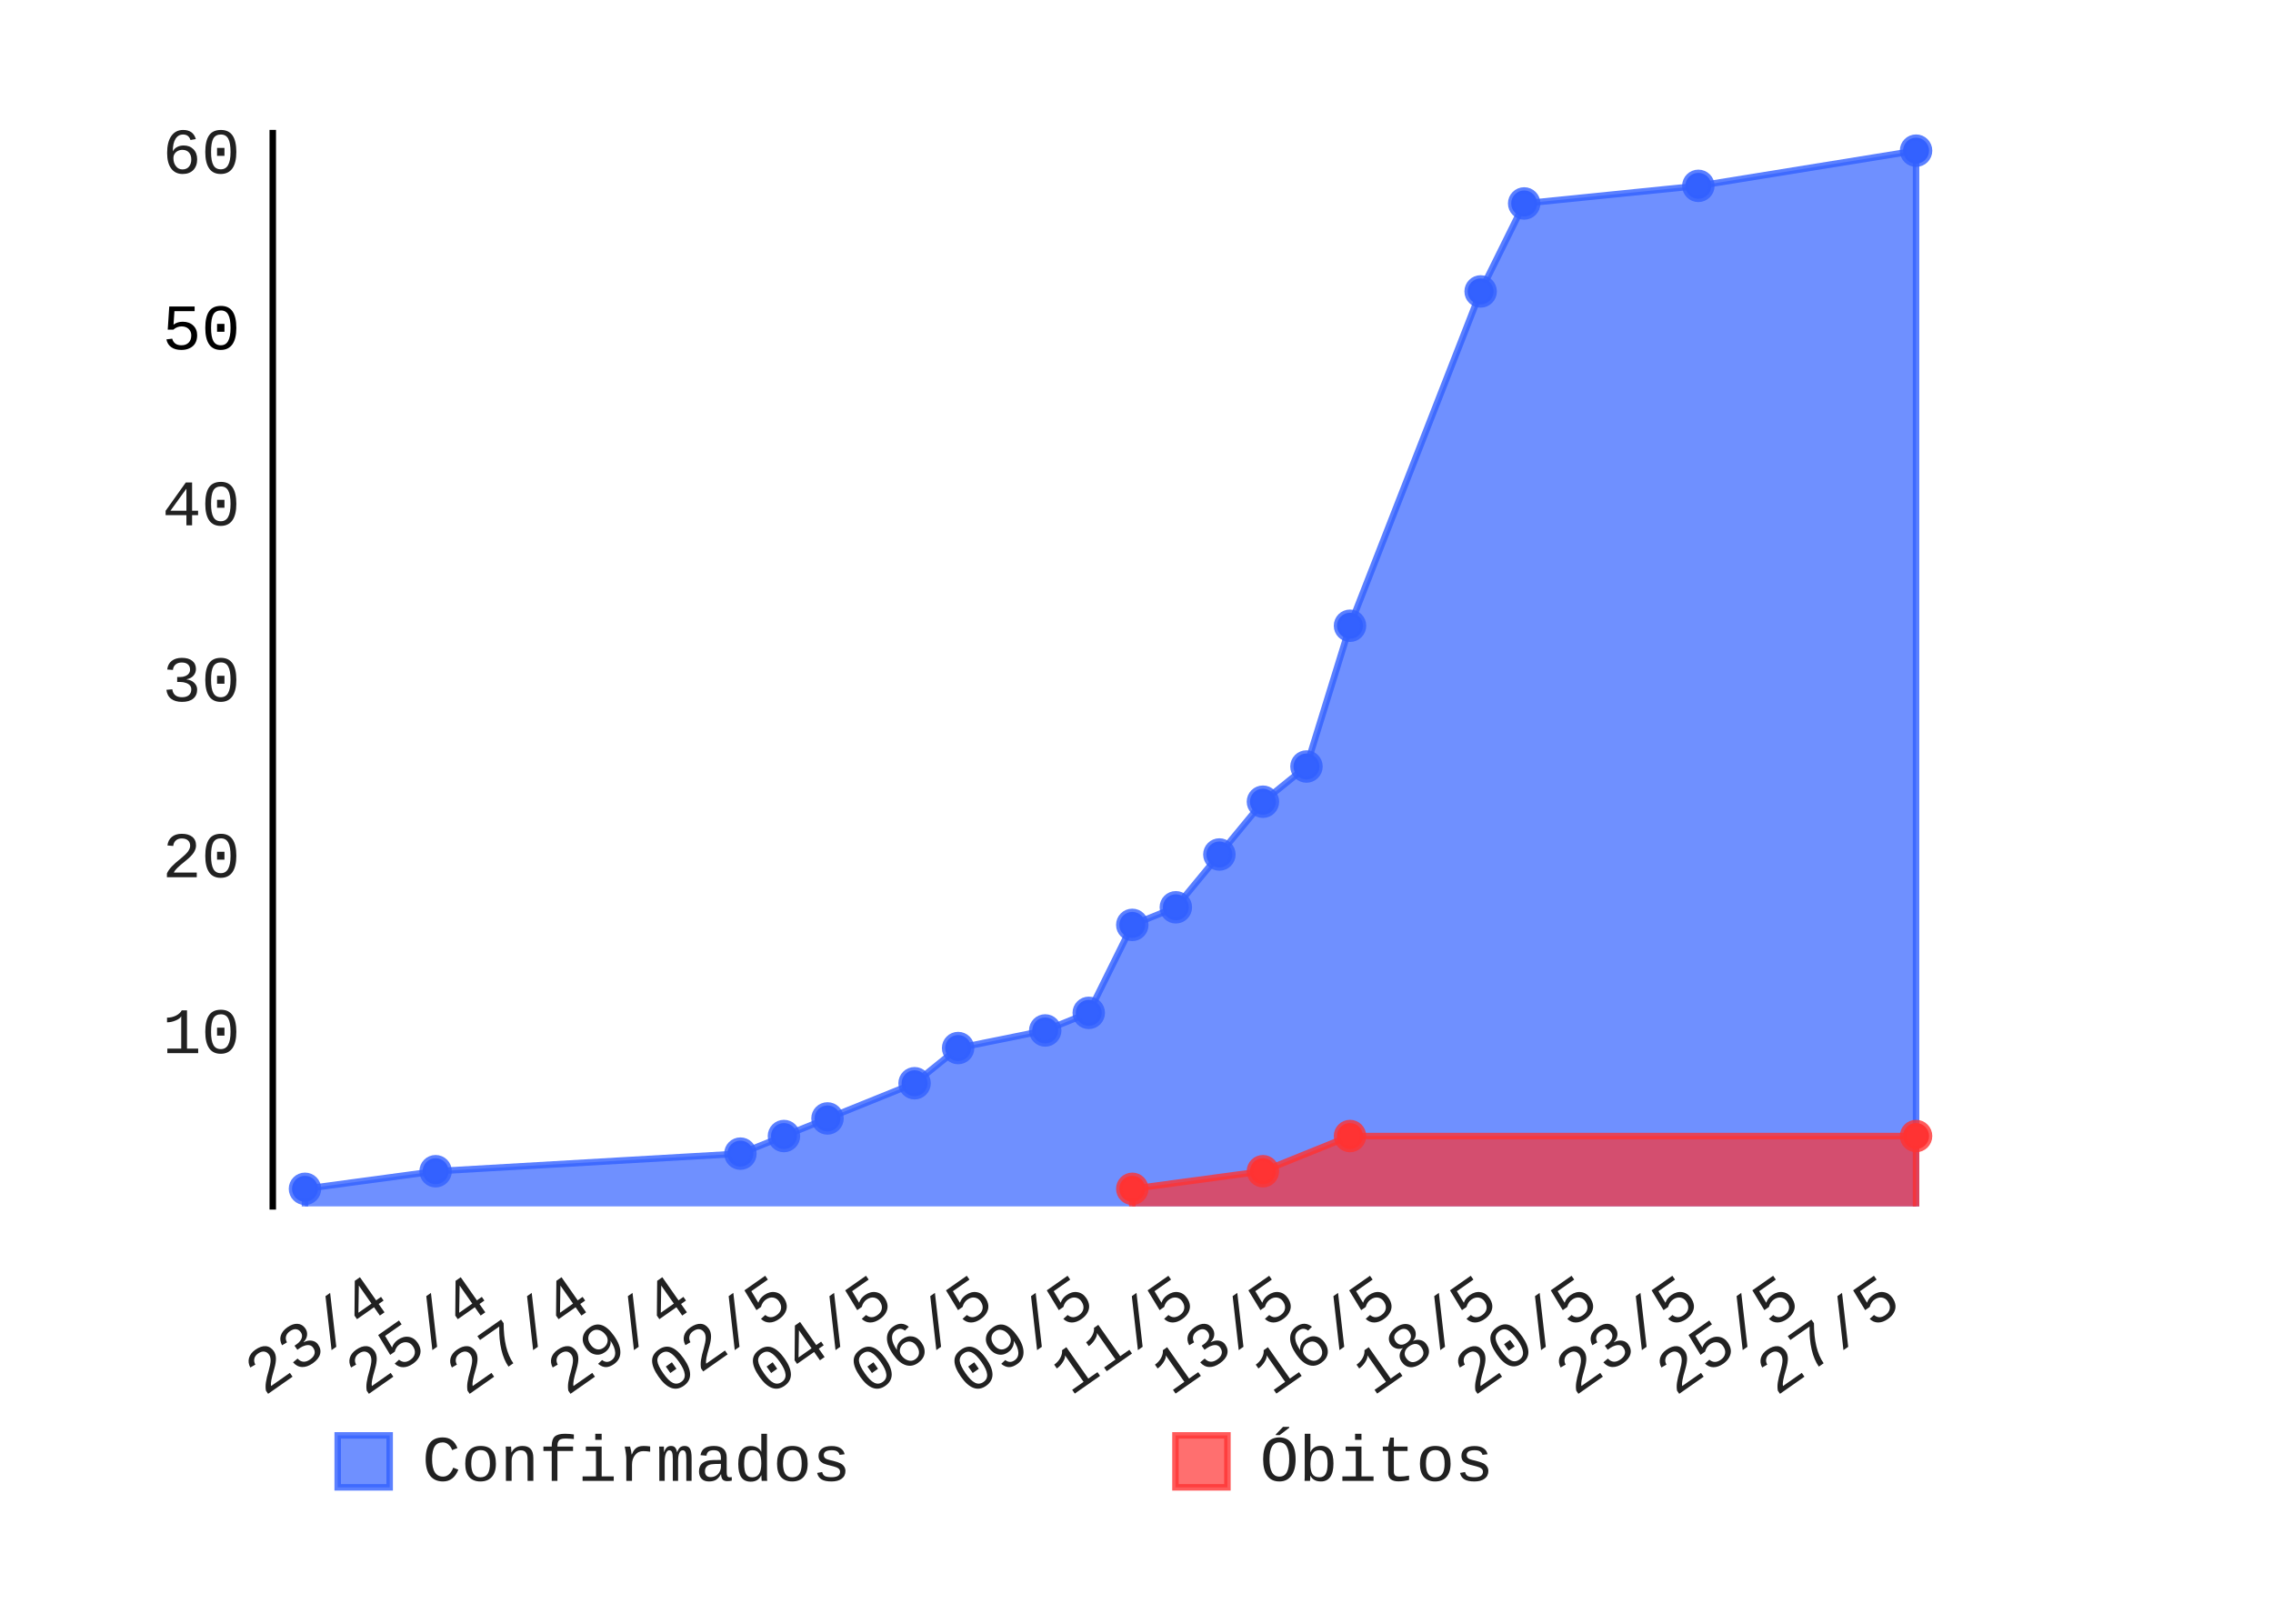
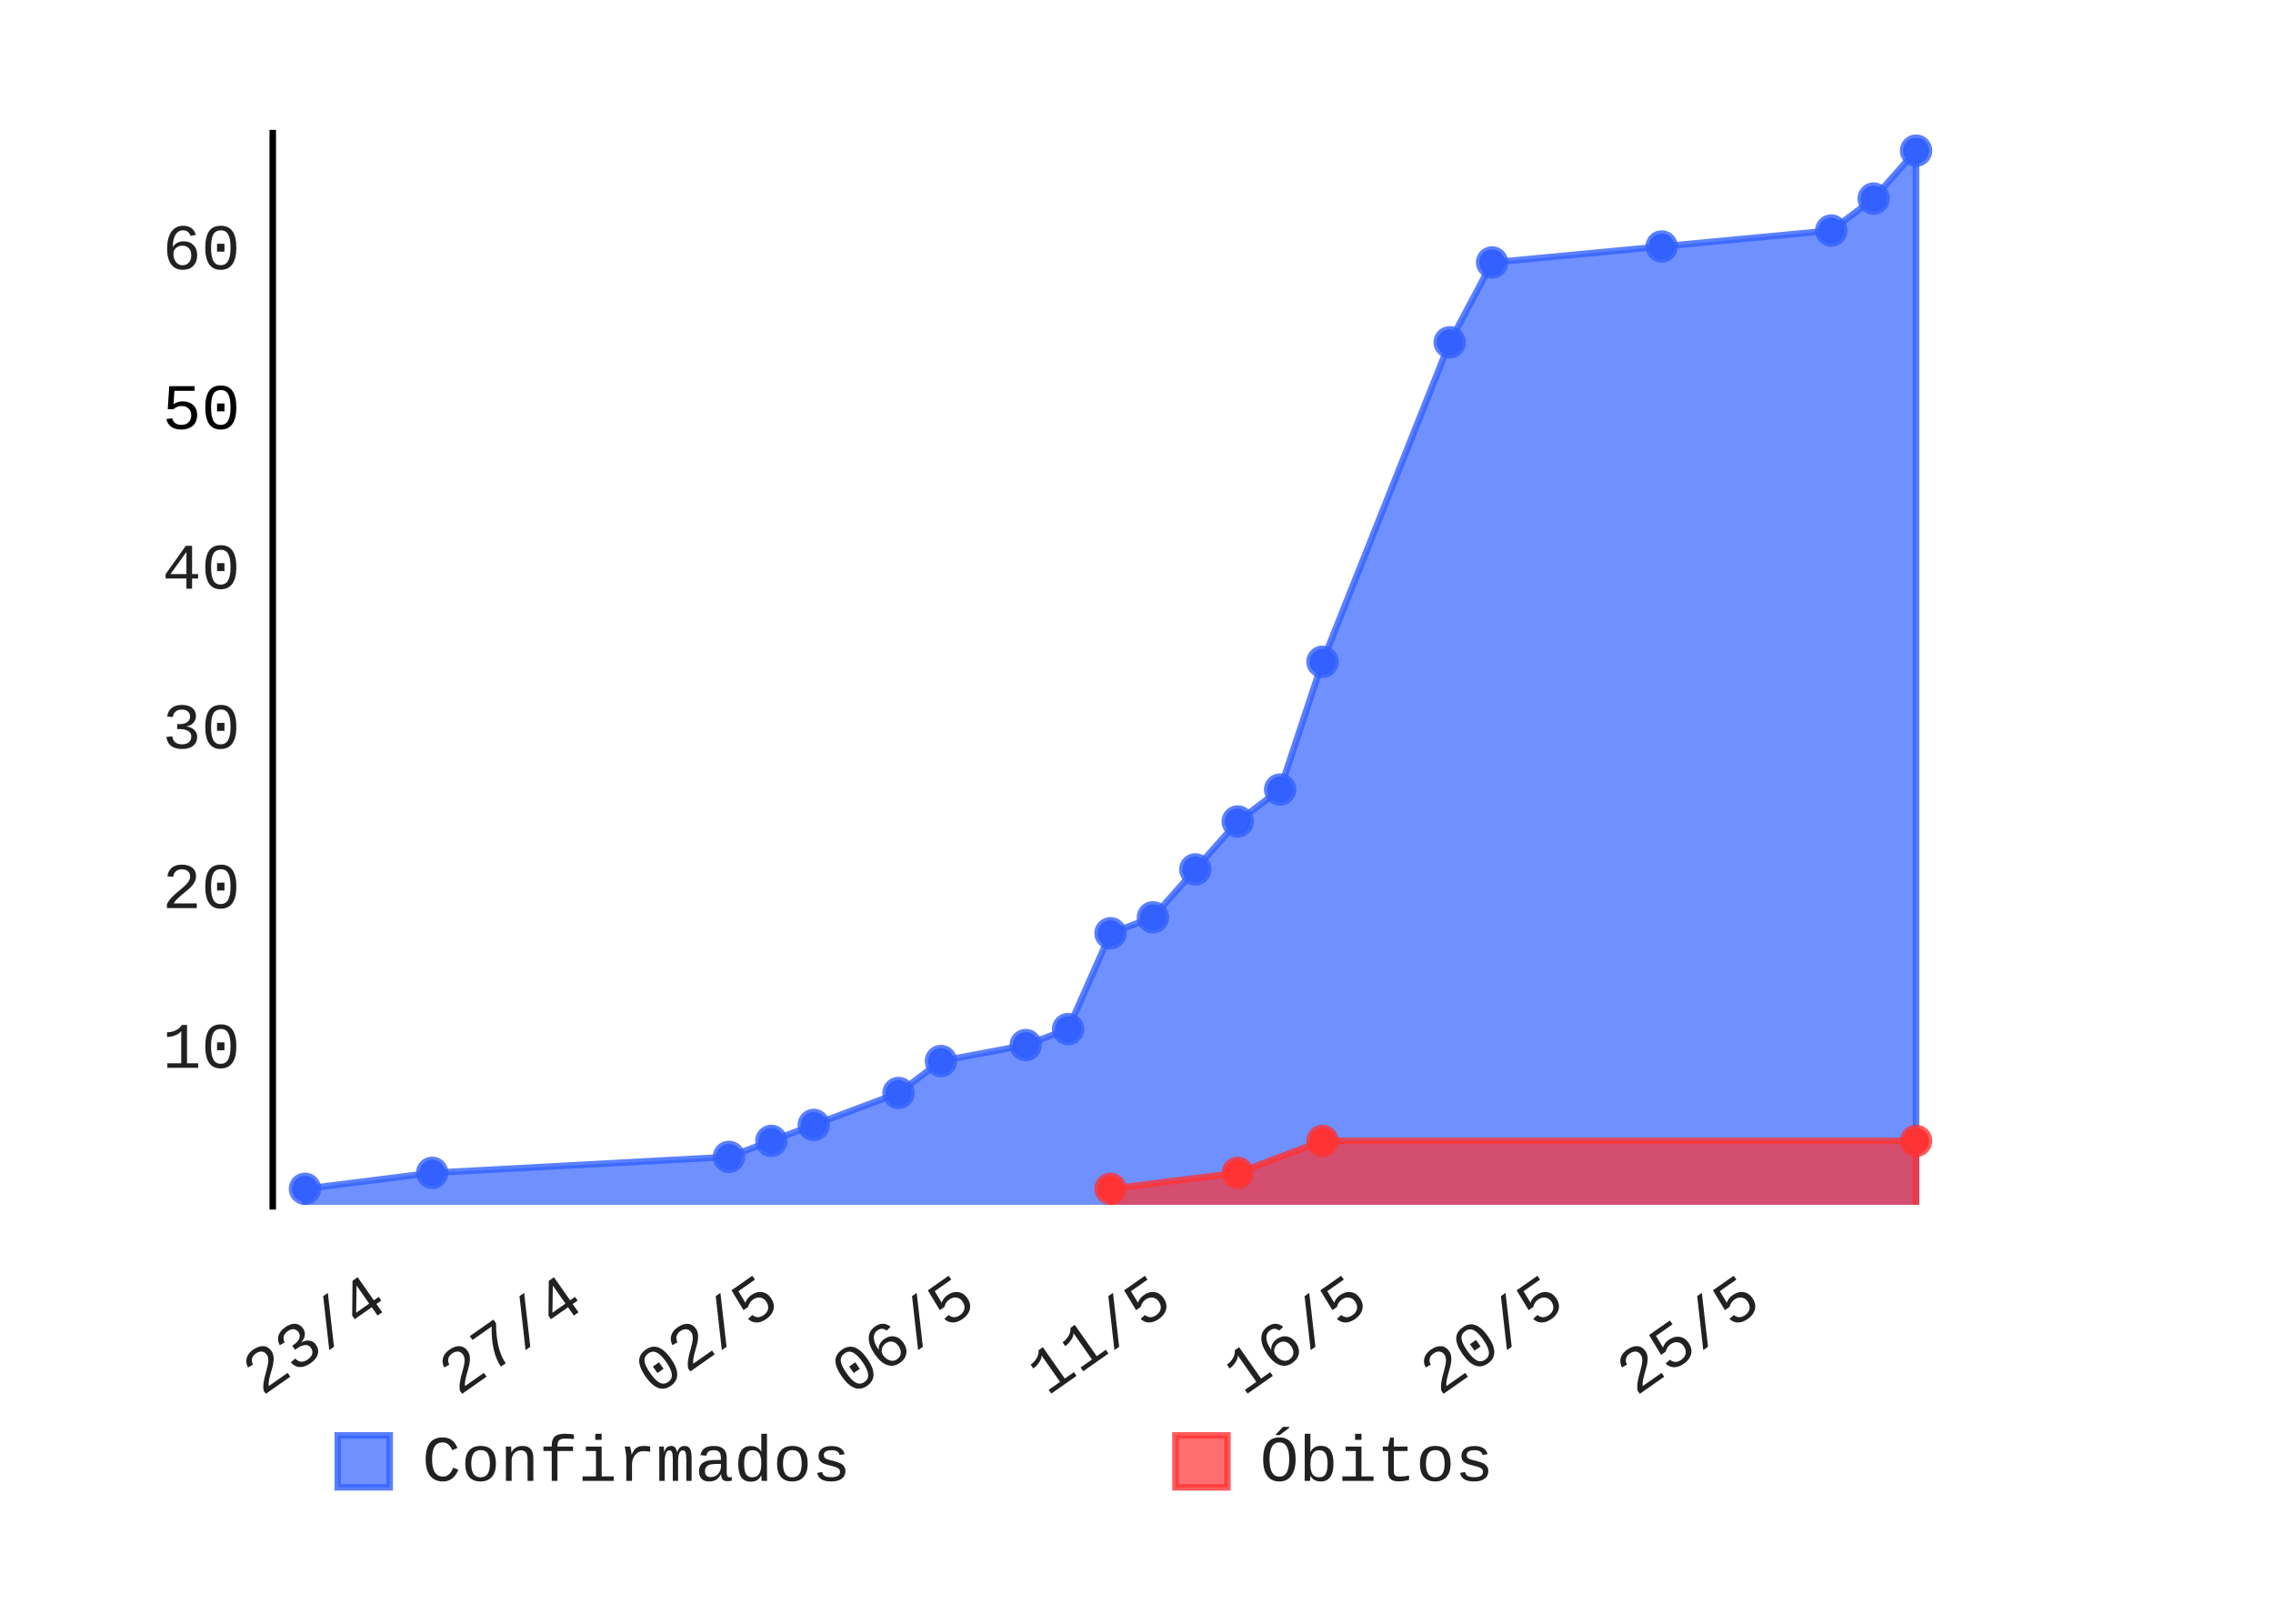
- <svg xmlns="http://www.w3.org/2000/svg" id="chart-c70e666f-2092-4a56-8fc6-a5b19963f064" class="pygal-chart" viewBox="0 0 350 250" width="350" height="250">
+ <svg xmlns="http://www.w3.org/2000/svg" id="chart-7bfd96c6-fd3d-4757-946a-a55bbe6a6ebf" class="pygal-chart" viewBox="0 0 350 250" width="350" height="250">
  <defs>
-     <style type="text/css">#chart-c70e666f-2092-4a56-8fc6-a5b19963f064{-webkit-user-select:none;-webkit-font-smoothing:antialiased;font-family:Consolas,"Liberation Mono",Menlo,Courier,monospace}#chart-c70e666f-2092-4a56-8fc6-a5b19963f064 .title{font-family:Consolas,"Liberation Mono",Menlo,Courier,monospace;font-size:8px}#chart-c70e666f-2092-4a56-8fc6-a5b19963f064 .legends .legend text{font-family:Consolas,"Liberation Mono",Menlo,Courier,monospace;font-size:10px}#chart-c70e666f-2092-4a56-8fc6-a5b19963f064 .axis text{font-family:Consolas,"Liberation Mono",Menlo,Courier,monospace;font-size:10px}#chart-c70e666f-2092-4a56-8fc6-a5b19963f064 .axis text.major{font-family:Consolas,"Liberation Mono",Menlo,Courier,monospace;font-size:10px}#chart-c70e666f-2092-4a56-8fc6-a5b19963f064 .text-overlay text.value{font-family:Consolas,"Liberation Mono",Menlo,Courier,monospace;font-size:16px}#chart-c70e666f-2092-4a56-8fc6-a5b19963f064 .text-overlay text.label{font-family:Consolas,"Liberation Mono",Menlo,Courier,monospace;font-size:10px}#chart-c70e666f-2092-4a56-8fc6-a5b19963f064 .tooltip{font-family:Consolas,"Liberation Mono",Menlo,Courier,monospace;font-size:12px}#chart-c70e666f-2092-4a56-8fc6-a5b19963f064 text.no_data{font-family:Consolas,"Liberation Mono",Menlo,Courier,monospace;font-size:64px}
- #chart-c70e666f-2092-4a56-8fc6-a5b19963f064{background-color:transparent}#chart-c70e666f-2092-4a56-8fc6-a5b19963f064 path,#chart-c70e666f-2092-4a56-8fc6-a5b19963f064 line,#chart-c70e666f-2092-4a56-8fc6-a5b19963f064 rect,#chart-c70e666f-2092-4a56-8fc6-a5b19963f064 circle{-webkit-transition:150ms;-moz-transition:150ms;transition:150ms}#chart-c70e666f-2092-4a56-8fc6-a5b19963f064 .graph &gt; .background{fill:transparent}#chart-c70e666f-2092-4a56-8fc6-a5b19963f064 .plot &gt; .background{fill:rgba(255,255,255,1)}#chart-c70e666f-2092-4a56-8fc6-a5b19963f064 .graph{fill:rgba(0,0,0,.87)}#chart-c70e666f-2092-4a56-8fc6-a5b19963f064 text.no_data{fill:rgba(0,0,0,1)}#chart-c70e666f-2092-4a56-8fc6-a5b19963f064 .title{fill:rgba(0,0,0,1)}#chart-c70e666f-2092-4a56-8fc6-a5b19963f064 .legends .legend text{fill:rgba(0,0,0,.87)}#chart-c70e666f-2092-4a56-8fc6-a5b19963f064 .legends .legend:hover text{fill:rgba(0,0,0,1)}#chart-c70e666f-2092-4a56-8fc6-a5b19963f064 .axis .line{stroke:rgba(0,0,0,1)}#chart-c70e666f-2092-4a56-8fc6-a5b19963f064 .axis .guide.line{stroke:rgba(0,0,0,.54)}#chart-c70e666f-2092-4a56-8fc6-a5b19963f064 .axis .major.line{stroke:rgba(0,0,0,.87)}#chart-c70e666f-2092-4a56-8fc6-a5b19963f064 .axis text.major{fill:rgba(0,0,0,1)}#chart-c70e666f-2092-4a56-8fc6-a5b19963f064 .axis.y .guides:hover .guide.line,#chart-c70e666f-2092-4a56-8fc6-a5b19963f064 .line-graph .axis.x .guides:hover .guide.line,#chart-c70e666f-2092-4a56-8fc6-a5b19963f064 .stackedline-graph .axis.x .guides:hover .guide.line,#chart-c70e666f-2092-4a56-8fc6-a5b19963f064 .xy-graph .axis.x .guides:hover .guide.line{stroke:rgba(0,0,0,1)}#chart-c70e666f-2092-4a56-8fc6-a5b19963f064 .axis .guides:hover text{fill:rgba(0,0,0,1)}#chart-c70e666f-2092-4a56-8fc6-a5b19963f064 .reactive{fill-opacity:.7;stroke-opacity:.8}#chart-c70e666f-2092-4a56-8fc6-a5b19963f064 .ci{stroke:rgba(0,0,0,.87)}#chart-c70e666f-2092-4a56-8fc6-a5b19963f064 .reactive.active,#chart-c70e666f-2092-4a56-8fc6-a5b19963f064 .active .reactive{fill-opacity:.8;stroke-opacity:.9;stroke-width:4}#chart-c70e666f-2092-4a56-8fc6-a5b19963f064 .ci .reactive.active{stroke-width:1.5}#chart-c70e666f-2092-4a56-8fc6-a5b19963f064 .series text{fill:rgba(0,0,0,1)}#chart-c70e666f-2092-4a56-8fc6-a5b19963f064 .tooltip rect{fill:rgba(255,255,255,1);stroke:rgba(0,0,0,1);-webkit-transition:opacity 150ms;-moz-transition:opacity 150ms;transition:opacity 150ms}#chart-c70e666f-2092-4a56-8fc6-a5b19963f064 .tooltip .label{fill:rgba(0,0,0,.87)}#chart-c70e666f-2092-4a56-8fc6-a5b19963f064 .tooltip .label{fill:rgba(0,0,0,.87)}#chart-c70e666f-2092-4a56-8fc6-a5b19963f064 .tooltip .legend{font-size:.8em;fill:rgba(0,0,0,.54)}#chart-c70e666f-2092-4a56-8fc6-a5b19963f064 .tooltip .x_label{font-size:.6em;fill:rgba(0,0,0,1)}#chart-c70e666f-2092-4a56-8fc6-a5b19963f064 .tooltip .xlink{font-size:.5em;text-decoration:underline}#chart-c70e666f-2092-4a56-8fc6-a5b19963f064 .tooltip .value{font-size:1.5em}#chart-c70e666f-2092-4a56-8fc6-a5b19963f064 .bound{font-size:.5em}#chart-c70e666f-2092-4a56-8fc6-a5b19963f064 .max-value{font-size:.75em;fill:rgba(0,0,0,.54)}#chart-c70e666f-2092-4a56-8fc6-a5b19963f064 .map-element{fill:rgba(255,255,255,1);stroke:rgba(0,0,0,.54) !important}#chart-c70e666f-2092-4a56-8fc6-a5b19963f064 .map-element .reactive{fill-opacity:inherit;stroke-opacity:inherit}#chart-c70e666f-2092-4a56-8fc6-a5b19963f064 .color-0,#chart-c70e666f-2092-4a56-8fc6-a5b19963f064 .color-0 a:visited{stroke:#3361FF;fill:#3361FF}#chart-c70e666f-2092-4a56-8fc6-a5b19963f064 .color-1,#chart-c70e666f-2092-4a56-8fc6-a5b19963f064 .color-1 a:visited{stroke:#FF3333;fill:#FF3333}#chart-c70e666f-2092-4a56-8fc6-a5b19963f064 .text-overlay .color-0 text{fill:black}#chart-c70e666f-2092-4a56-8fc6-a5b19963f064 .text-overlay .color-1 text{fill:black}
- #chart-c70e666f-2092-4a56-8fc6-a5b19963f064 text.no_data{text-anchor:middle}#chart-c70e666f-2092-4a56-8fc6-a5b19963f064 .guide.line{fill:none}#chart-c70e666f-2092-4a56-8fc6-a5b19963f064 .centered{text-anchor:middle}#chart-c70e666f-2092-4a56-8fc6-a5b19963f064 .title{text-anchor:middle}#chart-c70e666f-2092-4a56-8fc6-a5b19963f064 .legends .legend text{fill-opacity:1}#chart-c70e666f-2092-4a56-8fc6-a5b19963f064 .axis.x text{text-anchor:middle}#chart-c70e666f-2092-4a56-8fc6-a5b19963f064 .axis.x:not(.web) text[transform]{text-anchor:start}#chart-c70e666f-2092-4a56-8fc6-a5b19963f064 .axis.x:not(.web) text[transform].backwards{text-anchor:end}#chart-c70e666f-2092-4a56-8fc6-a5b19963f064 .axis.y text{text-anchor:end}#chart-c70e666f-2092-4a56-8fc6-a5b19963f064 .axis.y text[transform].backwards{text-anchor:start}#chart-c70e666f-2092-4a56-8fc6-a5b19963f064 .axis.y2 text{text-anchor:start}#chart-c70e666f-2092-4a56-8fc6-a5b19963f064 .axis.y2 text[transform].backwards{text-anchor:end}#chart-c70e666f-2092-4a56-8fc6-a5b19963f064 .axis .guide.line{stroke-dasharray:4,4}#chart-c70e666f-2092-4a56-8fc6-a5b19963f064 .axis .major.guide.line{stroke-dasharray:6,6}#chart-c70e666f-2092-4a56-8fc6-a5b19963f064 .horizontal .axis.y .guide.line,#chart-c70e666f-2092-4a56-8fc6-a5b19963f064 .horizontal .axis.y2 .guide.line,#chart-c70e666f-2092-4a56-8fc6-a5b19963f064 .vertical .axis.x .guide.line{opacity:0}#chart-c70e666f-2092-4a56-8fc6-a5b19963f064 .horizontal .axis.always_show .guide.line,#chart-c70e666f-2092-4a56-8fc6-a5b19963f064 .vertical .axis.always_show .guide.line{opacity:1 !important}#chart-c70e666f-2092-4a56-8fc6-a5b19963f064 .axis.y .guides:hover .guide.line,#chart-c70e666f-2092-4a56-8fc6-a5b19963f064 .axis.y2 .guides:hover .guide.line,#chart-c70e666f-2092-4a56-8fc6-a5b19963f064 .axis.x .guides:hover .guide.line{opacity:1}#chart-c70e666f-2092-4a56-8fc6-a5b19963f064 .axis .guides:hover text{opacity:1}#chart-c70e666f-2092-4a56-8fc6-a5b19963f064 .nofill{fill:none}#chart-c70e666f-2092-4a56-8fc6-a5b19963f064 .subtle-fill{fill-opacity:.2}#chart-c70e666f-2092-4a56-8fc6-a5b19963f064 .dot{stroke-width:1px;fill-opacity:1}#chart-c70e666f-2092-4a56-8fc6-a5b19963f064 .dot.active{stroke-width:5px}#chart-c70e666f-2092-4a56-8fc6-a5b19963f064 .dot.negative{fill:transparent}#chart-c70e666f-2092-4a56-8fc6-a5b19963f064 text,#chart-c70e666f-2092-4a56-8fc6-a5b19963f064 tspan{stroke:none !important}#chart-c70e666f-2092-4a56-8fc6-a5b19963f064 .series text.active{opacity:1}#chart-c70e666f-2092-4a56-8fc6-a5b19963f064 .tooltip rect{fill-opacity:.95;stroke-width:.5}#chart-c70e666f-2092-4a56-8fc6-a5b19963f064 .tooltip text{fill-opacity:1}#chart-c70e666f-2092-4a56-8fc6-a5b19963f064 .showable{visibility:hidden}#chart-c70e666f-2092-4a56-8fc6-a5b19963f064 .showable.shown{visibility:visible}#chart-c70e666f-2092-4a56-8fc6-a5b19963f064 .gauge-background{fill:rgba(229,229,229,1);stroke:none}#chart-c70e666f-2092-4a56-8fc6-a5b19963f064 .bg-lines{stroke:transparent;stroke-width:2px}</style>
+     <style type="text/css">#chart-7bfd96c6-fd3d-4757-946a-a55bbe6a6ebf{-webkit-user-select:none;-webkit-font-smoothing:antialiased;font-family:Consolas,"Liberation Mono",Menlo,Courier,monospace}#chart-7bfd96c6-fd3d-4757-946a-a55bbe6a6ebf .title{font-family:Consolas,"Liberation Mono",Menlo,Courier,monospace;font-size:8px}#chart-7bfd96c6-fd3d-4757-946a-a55bbe6a6ebf .legends .legend text{font-family:Consolas,"Liberation Mono",Menlo,Courier,monospace;font-size:10px}#chart-7bfd96c6-fd3d-4757-946a-a55bbe6a6ebf .axis text{font-family:Consolas,"Liberation Mono",Menlo,Courier,monospace;font-size:10px}#chart-7bfd96c6-fd3d-4757-946a-a55bbe6a6ebf .axis text.major{font-family:Consolas,"Liberation Mono",Menlo,Courier,monospace;font-size:10px}#chart-7bfd96c6-fd3d-4757-946a-a55bbe6a6ebf .text-overlay text.value{font-family:Consolas,"Liberation Mono",Menlo,Courier,monospace;font-size:16px}#chart-7bfd96c6-fd3d-4757-946a-a55bbe6a6ebf .text-overlay text.label{font-family:Consolas,"Liberation Mono",Menlo,Courier,monospace;font-size:10px}#chart-7bfd96c6-fd3d-4757-946a-a55bbe6a6ebf .tooltip{font-family:Consolas,"Liberation Mono",Menlo,Courier,monospace;font-size:12px}#chart-7bfd96c6-fd3d-4757-946a-a55bbe6a6ebf text.no_data{font-family:Consolas,"Liberation Mono",Menlo,Courier,monospace;font-size:64px}
+ #chart-7bfd96c6-fd3d-4757-946a-a55bbe6a6ebf{background-color:transparent}#chart-7bfd96c6-fd3d-4757-946a-a55bbe6a6ebf path,#chart-7bfd96c6-fd3d-4757-946a-a55bbe6a6ebf line,#chart-7bfd96c6-fd3d-4757-946a-a55bbe6a6ebf rect,#chart-7bfd96c6-fd3d-4757-946a-a55bbe6a6ebf circle{-webkit-transition:150ms;-moz-transition:150ms;transition:150ms}#chart-7bfd96c6-fd3d-4757-946a-a55bbe6a6ebf .graph &gt; .background{fill:transparent}#chart-7bfd96c6-fd3d-4757-946a-a55bbe6a6ebf .plot &gt; .background{fill:rgba(255,255,255,1)}#chart-7bfd96c6-fd3d-4757-946a-a55bbe6a6ebf .graph{fill:rgba(0,0,0,.87)}#chart-7bfd96c6-fd3d-4757-946a-a55bbe6a6ebf text.no_data{fill:rgba(0,0,0,1)}#chart-7bfd96c6-fd3d-4757-946a-a55bbe6a6ebf .title{fill:rgba(0,0,0,1)}#chart-7bfd96c6-fd3d-4757-946a-a55bbe6a6ebf .legends .legend text{fill:rgba(0,0,0,.87)}#chart-7bfd96c6-fd3d-4757-946a-a55bbe6a6ebf .legends .legend:hover text{fill:rgba(0,0,0,1)}#chart-7bfd96c6-fd3d-4757-946a-a55bbe6a6ebf .axis .line{stroke:rgba(0,0,0,1)}#chart-7bfd96c6-fd3d-4757-946a-a55bbe6a6ebf .axis .guide.line{stroke:rgba(0,0,0,.54)}#chart-7bfd96c6-fd3d-4757-946a-a55bbe6a6ebf .axis .major.line{stroke:rgba(0,0,0,.87)}#chart-7bfd96c6-fd3d-4757-946a-a55bbe6a6ebf .axis text.major{fill:rgba(0,0,0,1)}#chart-7bfd96c6-fd3d-4757-946a-a55bbe6a6ebf .axis.y .guides:hover .guide.line,#chart-7bfd96c6-fd3d-4757-946a-a55bbe6a6ebf .line-graph .axis.x .guides:hover .guide.line,#chart-7bfd96c6-fd3d-4757-946a-a55bbe6a6ebf .stackedline-graph .axis.x .guides:hover .guide.line,#chart-7bfd96c6-fd3d-4757-946a-a55bbe6a6ebf .xy-graph .axis.x .guides:hover .guide.line{stroke:rgba(0,0,0,1)}#chart-7bfd96c6-fd3d-4757-946a-a55bbe6a6ebf .axis .guides:hover text{fill:rgba(0,0,0,1)}#chart-7bfd96c6-fd3d-4757-946a-a55bbe6a6ebf .reactive{fill-opacity:.7;stroke-opacity:.8}#chart-7bfd96c6-fd3d-4757-946a-a55bbe6a6ebf .ci{stroke:rgba(0,0,0,.87)}#chart-7bfd96c6-fd3d-4757-946a-a55bbe6a6ebf .reactive.active,#chart-7bfd96c6-fd3d-4757-946a-a55bbe6a6ebf .active .reactive{fill-opacity:.8;stroke-opacity:.9;stroke-width:4}#chart-7bfd96c6-fd3d-4757-946a-a55bbe6a6ebf .ci .reactive.active{stroke-width:1.5}#chart-7bfd96c6-fd3d-4757-946a-a55bbe6a6ebf .series text{fill:rgba(0,0,0,1)}#chart-7bfd96c6-fd3d-4757-946a-a55bbe6a6ebf .tooltip rect{fill:rgba(255,255,255,1);stroke:rgba(0,0,0,1);-webkit-transition:opacity 150ms;-moz-transition:opacity 150ms;transition:opacity 150ms}#chart-7bfd96c6-fd3d-4757-946a-a55bbe6a6ebf .tooltip .label{fill:rgba(0,0,0,.87)}#chart-7bfd96c6-fd3d-4757-946a-a55bbe6a6ebf .tooltip .label{fill:rgba(0,0,0,.87)}#chart-7bfd96c6-fd3d-4757-946a-a55bbe6a6ebf .tooltip .legend{font-size:.8em;fill:rgba(0,0,0,.54)}#chart-7bfd96c6-fd3d-4757-946a-a55bbe6a6ebf .tooltip .x_label{font-size:.6em;fill:rgba(0,0,0,1)}#chart-7bfd96c6-fd3d-4757-946a-a55bbe6a6ebf .tooltip .xlink{font-size:.5em;text-decoration:underline}#chart-7bfd96c6-fd3d-4757-946a-a55bbe6a6ebf .tooltip .value{font-size:1.5em}#chart-7bfd96c6-fd3d-4757-946a-a55bbe6a6ebf .bound{font-size:.5em}#chart-7bfd96c6-fd3d-4757-946a-a55bbe6a6ebf .max-value{font-size:.75em;fill:rgba(0,0,0,.54)}#chart-7bfd96c6-fd3d-4757-946a-a55bbe6a6ebf .map-element{fill:rgba(255,255,255,1);stroke:rgba(0,0,0,.54) !important}#chart-7bfd96c6-fd3d-4757-946a-a55bbe6a6ebf .map-element .reactive{fill-opacity:inherit;stroke-opacity:inherit}#chart-7bfd96c6-fd3d-4757-946a-a55bbe6a6ebf .color-0,#chart-7bfd96c6-fd3d-4757-946a-a55bbe6a6ebf .color-0 a:visited{stroke:#3361FF;fill:#3361FF}#chart-7bfd96c6-fd3d-4757-946a-a55bbe6a6ebf .color-1,#chart-7bfd96c6-fd3d-4757-946a-a55bbe6a6ebf .color-1 a:visited{stroke:#FF3333;fill:#FF3333}#chart-7bfd96c6-fd3d-4757-946a-a55bbe6a6ebf .text-overlay .color-0 text{fill:black}#chart-7bfd96c6-fd3d-4757-946a-a55bbe6a6ebf .text-overlay .color-1 text{fill:black}
+ #chart-7bfd96c6-fd3d-4757-946a-a55bbe6a6ebf text.no_data{text-anchor:middle}#chart-7bfd96c6-fd3d-4757-946a-a55bbe6a6ebf .guide.line{fill:none}#chart-7bfd96c6-fd3d-4757-946a-a55bbe6a6ebf .centered{text-anchor:middle}#chart-7bfd96c6-fd3d-4757-946a-a55bbe6a6ebf .title{text-anchor:middle}#chart-7bfd96c6-fd3d-4757-946a-a55bbe6a6ebf .legends .legend text{fill-opacity:1}#chart-7bfd96c6-fd3d-4757-946a-a55bbe6a6ebf .axis.x text{text-anchor:middle}#chart-7bfd96c6-fd3d-4757-946a-a55bbe6a6ebf .axis.x:not(.web) text[transform]{text-anchor:start}#chart-7bfd96c6-fd3d-4757-946a-a55bbe6a6ebf .axis.x:not(.web) text[transform].backwards{text-anchor:end}#chart-7bfd96c6-fd3d-4757-946a-a55bbe6a6ebf .axis.y text{text-anchor:end}#chart-7bfd96c6-fd3d-4757-946a-a55bbe6a6ebf .axis.y text[transform].backwards{text-anchor:start}#chart-7bfd96c6-fd3d-4757-946a-a55bbe6a6ebf .axis.y2 text{text-anchor:start}#chart-7bfd96c6-fd3d-4757-946a-a55bbe6a6ebf .axis.y2 text[transform].backwards{text-anchor:end}#chart-7bfd96c6-fd3d-4757-946a-a55bbe6a6ebf .axis .guide.line{stroke-dasharray:4,4}#chart-7bfd96c6-fd3d-4757-946a-a55bbe6a6ebf .axis .major.guide.line{stroke-dasharray:6,6}#chart-7bfd96c6-fd3d-4757-946a-a55bbe6a6ebf .horizontal .axis.y .guide.line,#chart-7bfd96c6-fd3d-4757-946a-a55bbe6a6ebf .horizontal .axis.y2 .guide.line,#chart-7bfd96c6-fd3d-4757-946a-a55bbe6a6ebf .vertical .axis.x .guide.line{opacity:0}#chart-7bfd96c6-fd3d-4757-946a-a55bbe6a6ebf .horizontal .axis.always_show .guide.line,#chart-7bfd96c6-fd3d-4757-946a-a55bbe6a6ebf .vertical .axis.always_show .guide.line{opacity:1 !important}#chart-7bfd96c6-fd3d-4757-946a-a55bbe6a6ebf .axis.y .guides:hover .guide.line,#chart-7bfd96c6-fd3d-4757-946a-a55bbe6a6ebf .axis.y2 .guides:hover .guide.line,#chart-7bfd96c6-fd3d-4757-946a-a55bbe6a6ebf .axis.x .guides:hover .guide.line{opacity:1}#chart-7bfd96c6-fd3d-4757-946a-a55bbe6a6ebf .axis .guides:hover text{opacity:1}#chart-7bfd96c6-fd3d-4757-946a-a55bbe6a6ebf .nofill{fill:none}#chart-7bfd96c6-fd3d-4757-946a-a55bbe6a6ebf .subtle-fill{fill-opacity:.2}#chart-7bfd96c6-fd3d-4757-946a-a55bbe6a6ebf .dot{stroke-width:1px;fill-opacity:1}#chart-7bfd96c6-fd3d-4757-946a-a55bbe6a6ebf .dot.active{stroke-width:5px}#chart-7bfd96c6-fd3d-4757-946a-a55bbe6a6ebf .dot.negative{fill:transparent}#chart-7bfd96c6-fd3d-4757-946a-a55bbe6a6ebf text,#chart-7bfd96c6-fd3d-4757-946a-a55bbe6a6ebf tspan{stroke:none !important}#chart-7bfd96c6-fd3d-4757-946a-a55bbe6a6ebf .series text.active{opacity:1}#chart-7bfd96c6-fd3d-4757-946a-a55bbe6a6ebf .tooltip rect{fill-opacity:.95;stroke-width:.5}#chart-7bfd96c6-fd3d-4757-946a-a55bbe6a6ebf .tooltip text{fill-opacity:1}#chart-7bfd96c6-fd3d-4757-946a-a55bbe6a6ebf .showable{visibility:hidden}#chart-7bfd96c6-fd3d-4757-946a-a55bbe6a6ebf .showable.shown{visibility:visible}#chart-7bfd96c6-fd3d-4757-946a-a55bbe6a6ebf .gauge-background{fill:rgba(229,229,229,1);stroke:none}#chart-7bfd96c6-fd3d-4757-946a-a55bbe6a6ebf .bg-lines{stroke:transparent;stroke-width:2px}</style>
  </defs>
  <g class="graph datetimeline-graph vertical">
    <rect x="0" y="0" width="350" height="250" class="background" />
    <g transform="translate(42, 20)" class="plot">
      <rect x="0" y="0" width="258.0" height="166.234" class="background" />
      <g class="axis y">
        <g class="guides">
-           <text x="-5" y="142.155" class="">10</text>
+           <text x="-5" y="144.406" class="">10</text>
        </g>
        <g class="guides">
-           <text x="-5" y="115.063" class="">20</text>
+           <text x="-5" y="119.815" class="">20</text>
        </g>
        <g class="guides">
-           <text x="-5" y="87.972" class="">30</text>
+           <text x="-5" y="95.224" class="">30</text>
        </g>
        <g class="guides">
-           <text x="-5" y="60.88" class="">40</text>
+           <text x="-5" y="70.633" class="">40</text>
        </g>
        <g class="guides">
-           <text x="-5" y="33.788" class="major">50</text>
+           <text x="-5" y="46.042" class="major">50</text>
        </g>
        <g class="guides">
-           <text x="-5" y="6.697" class="">60</text>
+           <text x="-5" y="21.451" class="">60</text>
        </g>
      </g>
      <g class="axis x">
        <path d="M0 0 v166.234" class="line" />
        <g class="guides">
-           <path d="M18.371 0 v166.234" class="guide line" />
-           <text x="18.371" y="181.234" class="backwards" transform="rotate(325 18.3711 181.2342)">23/4</text>
+           <path d="M18.018 0 v166.234" class="guide line" />
+           <text x="18.018" y="181.234" class="backwards" transform="rotate(325 18.01822 181.2342)">23/4</text>
        </g>
        <g class="guides">
-           <path d="M33.891 0 v166.234" class="guide line" />
-           <text x="33.891" y="181.234" class="backwards" transform="rotate(325 33.89143 181.2342)">25/4</text>
+           <path d="M48.242 0 v166.234" class="guide line" />
+           <text x="48.242" y="181.234" class="backwards" transform="rotate(325 48.24202 181.2342)">27/4</text>
        </g>
        <g class="guides">
-           <path d="M49.412 0 v166.234" class="guide line" />
-           <text x="49.412" y="181.234" class="backwards" transform="rotate(325 49.41176 181.2342)">27/4</text>
+           <path d="M78.466 0 v166.234" class="guide line" />
+           <text x="78.466" y="181.234" class="backwards" transform="rotate(325 78.46581 181.2342)">02/5</text>
        </g>
        <g class="guides">
-           <path d="M64.932 0 v166.234" class="guide line" />
-           <text x="64.932" y="181.234" class="backwards" transform="rotate(325 64.93209 181.2342)">29/4</text>
+           <path d="M108.69 0 v166.234" class="guide line" />
+           <text x="108.69" y="181.234" class="backwards" transform="rotate(325 108.6896 181.2342)">06/5</text>
        </g>
        <g class="guides">
-           <path d="M80.452 0 v166.234" class="guide line" />
-           <text x="80.452" y="181.234" class="backwards" transform="rotate(325 80.45241 181.2342)">02/5</text>
+           <path d="M138.913 0 v166.234" class="guide line" />
+           <text x="138.913" y="181.234" class="backwards" transform="rotate(325 138.9134 181.2342)">11/5</text>
        </g>
        <g class="guides">
-           <path d="M95.973 0 v166.234" class="guide line" />
-           <text x="95.973" y="181.234" class="backwards" transform="rotate(325 95.97274 181.2342)">04/5</text>
+           <path d="M169.137 0 v166.234" class="guide line" />
+           <text x="169.137" y="181.234" class="backwards" transform="rotate(325 169.1372 181.2342)">16/5</text>
        </g>
        <g class="guides">
-           <path d="M111.493 0 v166.234" class="guide line" />
-           <text x="111.493" y="181.234" class="backwards" transform="rotate(325 111.4931 181.2342)">06/5</text>
+           <path d="M199.361 0 v166.234" class="guide line" />
+           <text x="199.361" y="181.234" class="backwards" transform="rotate(325 199.361 181.2342)">20/5</text>
        </g>
        <g class="guides">
-           <path d="M127.013 0 v166.234" class="guide line" />
-           <text x="127.013" y="181.234" class="backwards" transform="rotate(325 127.0134 181.2342)">09/5</text>
-         </g>
-         <g class="guides">
-           <path d="M142.534 0 v166.234" class="guide line" />
-           <text x="142.534" y="181.234" class="backwards" transform="rotate(325 142.5337 181.2342)">11/5</text>
-         </g>
-         <g class="guides">
-           <path d="M158.054 0 v166.234" class="guide line" />
-           <text x="158.054" y="181.234" class="backwards" transform="rotate(325 158.0541 181.2342)">13/5</text>
-         </g>
-         <g class="guides">
-           <path d="M173.574 0 v166.234" class="guide line" />
-           <text x="173.574" y="181.234" class="backwards" transform="rotate(325 173.5744 181.2342)">16/5</text>
-         </g>
-         <g class="guides">
-           <path d="M189.095 0 v166.234" class="guide line" />
-           <text x="189.095" y="181.234" class="backwards" transform="rotate(325 189.0947 181.2342)">18/5</text>
-         </g>
-         <g class="guides">
-           <path d="M204.615 0 v166.234" class="guide line" />
-           <text x="204.615" y="181.234" class="backwards" transform="rotate(325 204.615 181.2342)">20/5</text>
-         </g>
-         <g class="guides">
-           <path d="M220.135 0 v166.234" class="guide line" />
-           <text x="220.135" y="181.234" class="backwards" transform="rotate(325 220.1354 181.2342)">23/5</text>
-         </g>
-         <g class="guides">
-           <path d="M235.656 0 v166.234" class="guide line" />
-           <text x="235.656" y="181.234" class="backwards" transform="rotate(325 235.6557 181.2342)">25/5</text>
-         </g>
-         <g class="guides">
-           <path d="M251.176 0 v166.234" class="guide line" />
-           <text x="251.176" y="181.234" class="backwards" transform="rotate(325 251.176 181.2342)">27/5</text>
+           <path d="M229.585 0 v166.234" class="guide line" />
+           <text x="229.585" y="181.234" class="backwards" transform="rotate(325 229.5848 181.2342)">25/5</text>
        </g>
      </g>
      <g class="series serie-0 color-0">
-         <path d="M4.962 165.747 L4.962 163.037 25.076 160.328 72.009 157.619 78.714 154.91 85.419 152.201 98.828 146.782 105.533 141.364 118.943 138.655 125.648 135.946 132.352 122.4 139.057 119.691 145.762 111.563 152.467 103.436 159.172 98.017 165.876 76.344 185.991 24.87 192.695 11.324 219.515 8.615 253.038 3.197 253.038 165.747" class="line reactive" />
+         <path d="M4.962 165.496 L4.962 163.037 24.547 160.578 70.245 158.119 76.773 155.66 83.302 153.201 96.358 148.283 102.887 143.365 115.943 140.906 122.472 138.447 129 123.692 135.528 121.233 142.057 113.856 148.585 106.478 155.113 101.56 161.642 81.888 181.227 32.706 187.755 20.41 213.868 17.951 239.982 15.492 246.51 10.574 253.038 3.197 253.038 165.496" class="line reactive" />
      </g>
      <g class="series serie-1 color-1">
-         <path d="M132.352 165.747 L132.352 163.037 152.467 160.328 165.876 154.91 253.038 154.91 253.038 165.747" class="line reactive" />
+         <path d="M129 165.496 L129 163.037 148.585 160.578 161.642 155.66 253.038 155.66 253.038 165.496" class="line reactive" />
      </g>
    </g>
    <g class="titles" />
    <g transform="translate(42, 20)" class="plot overlay">
      <g class="series serie-0 color-0">
        <g class="dots">
          <circle cx="4.962" cy="163.037" r="2" class="dot reactive tooltip-trigger" />
        </g>
        <g class="dots">
-           <circle cx="25.076" cy="160.328" r="2" class="dot reactive tooltip-trigger" />
+           <circle cx="24.547" cy="160.578" r="2" class="dot reactive tooltip-trigger" />
        </g>
        <g class="dots">
-           <circle cx="72.009" cy="157.619" r="2" class="dot reactive tooltip-trigger" />
+           <circle cx="70.245" cy="158.119" r="2" class="dot reactive tooltip-trigger" />
        </g>
        <g class="dots">
-           <circle cx="78.714" cy="154.91" r="2" class="dot reactive tooltip-trigger" />
+           <circle cx="76.773" cy="155.66" r="2" class="dot reactive tooltip-trigger" />
        </g>
        <g class="dots">
-           <circle cx="85.419" cy="152.201" r="2" class="dot reactive tooltip-trigger" />
+           <circle cx="83.302" cy="153.201" r="2" class="dot reactive tooltip-trigger" />
        </g>
        <g class="dots">
-           <circle cx="98.828" cy="146.782" r="2" class="dot reactive tooltip-trigger" />
+           <circle cx="96.358" cy="148.283" r="2" class="dot reactive tooltip-trigger" />
        </g>
        <g class="dots">
-           <circle cx="105.533" cy="141.364" r="2" class="dot reactive tooltip-trigger" />
+           <circle cx="102.887" cy="143.365" r="2" class="dot reactive tooltip-trigger" />
        </g>
        <g class="dots">
-           <circle cx="118.943" cy="138.655" r="2" class="dot reactive tooltip-trigger" />
+           <circle cx="115.943" cy="140.906" r="2" class="dot reactive tooltip-trigger" />
        </g>
        <g class="dots">
-           <circle cx="125.648" cy="135.946" r="2" class="dot reactive tooltip-trigger" />
+           <circle cx="122.472" cy="138.447" r="2" class="dot reactive tooltip-trigger" />
        </g>
        <g class="dots">
-           <circle cx="132.352" cy="122.4" r="2" class="dot reactive tooltip-trigger" />
+           <circle cx="129.0" cy="123.692" r="2" class="dot reactive tooltip-trigger" />
        </g>
        <g class="dots">
-           <circle cx="139.057" cy="119.691" r="2" class="dot reactive tooltip-trigger" />
+           <circle cx="135.528" cy="121.233" r="2" class="dot reactive tooltip-trigger" />
        </g>
        <g class="dots">
-           <circle cx="145.762" cy="111.563" r="2" class="dot reactive tooltip-trigger" />
+           <circle cx="142.057" cy="113.856" r="2" class="dot reactive tooltip-trigger" />
        </g>
        <g class="dots">
-           <circle cx="152.467" cy="103.436" r="2" class="dot reactive tooltip-trigger" />
+           <circle cx="148.585" cy="106.478" r="2" class="dot reactive tooltip-trigger" />
        </g>
        <g class="dots">
-           <circle cx="159.172" cy="98.017" r="2" class="dot reactive tooltip-trigger" />
+           <circle cx="155.113" cy="101.56" r="2" class="dot reactive tooltip-trigger" />
        </g>
        <g class="dots">
-           <circle cx="165.876" cy="76.344" r="2" class="dot reactive tooltip-trigger" />
+           <circle cx="161.642" cy="81.888" r="2" class="dot reactive tooltip-trigger" />
        </g>
        <g class="dots">
-           <circle cx="185.991" cy="24.87" r="2" class="dot reactive tooltip-trigger" />
+           <circle cx="181.227" cy="32.706" r="2" class="dot reactive tooltip-trigger" />
        </g>
        <g class="dots">
-           <circle cx="192.695" cy="11.324" r="2" class="dot reactive tooltip-trigger" />
+           <circle cx="187.755" cy="20.41" r="2" class="dot reactive tooltip-trigger" />
        </g>
        <g class="dots">
-           <circle cx="219.515" cy="8.615" r="2" class="dot reactive tooltip-trigger" />
+           <circle cx="213.868" cy="17.951" r="2" class="dot reactive tooltip-trigger" />
+         </g>
+         <g class="dots">
+           <circle cx="239.982" cy="15.492" r="2" class="dot reactive tooltip-trigger" />
+         </g>
+         <g class="dots">
+           <circle cx="246.51" cy="10.574" r="2" class="dot reactive tooltip-trigger" />
        </g>
        <g class="dots">
          <circle cx="253.038" cy="3.197" r="2" class="dot reactive tooltip-trigger" />
        </g>
      </g>
      <g class="series serie-1 color-1">
        <g class="dots">
-           <circle cx="132.352" cy="163.037" r="2" class="dot reactive tooltip-trigger" />
+           <circle cx="129.0" cy="163.037" r="2" class="dot reactive tooltip-trigger" />
        </g>
        <g class="dots">
-           <circle cx="152.467" cy="160.328" r="2" class="dot reactive tooltip-trigger" />
+           <circle cx="148.585" cy="160.578" r="2" class="dot reactive tooltip-trigger" />
        </g>
        <g class="dots">
-           <circle cx="165.876" cy="154.91" r="2" class="dot reactive tooltip-trigger" />
+           <circle cx="161.642" cy="155.66" r="2" class="dot reactive tooltip-trigger" />
        </g>
        <g class="dots">
-           <circle cx="253.038" cy="154.91" r="2" class="dot reactive tooltip-trigger" />
+           <circle cx="253.038" cy="155.66" r="2" class="dot reactive tooltip-trigger" />
        </g>
      </g>
    </g>
    <g transform="translate(42, 20)" class="plot text-overlay">
      <g class="series serie-0 color-0" />
      <g class="series serie-1 color-1" />
    </g>
    <g transform="translate(42, 20)" class="plot tooltip-overlay">
      <g transform="translate(0 0)" style="opacity: 0" class="tooltip">
        <rect rx="10" ry="10" width="0" height="0" class="tooltip-box" />
        <g class="text" />
      </g>
    </g>
    <g transform="translate(52, 220)" class="legends">
      <g id="activate-serie-0" class="legend reactive activate-serie">
        <rect x="0.0" y="1.0" width="8" height="8" class="color-0 reactive" />
        <text x="13.0" y="8.0">Confirmados</text>
      </g>
      <g id="activate-serie-1" class="legend reactive activate-serie">
        <rect x="129.0" y="1.0" width="8" height="8" class="color-1 reactive" />
        <text x="142.0" y="8.0">Óbitos</text>
      </g>
    </g>
  </g>
</svg>
